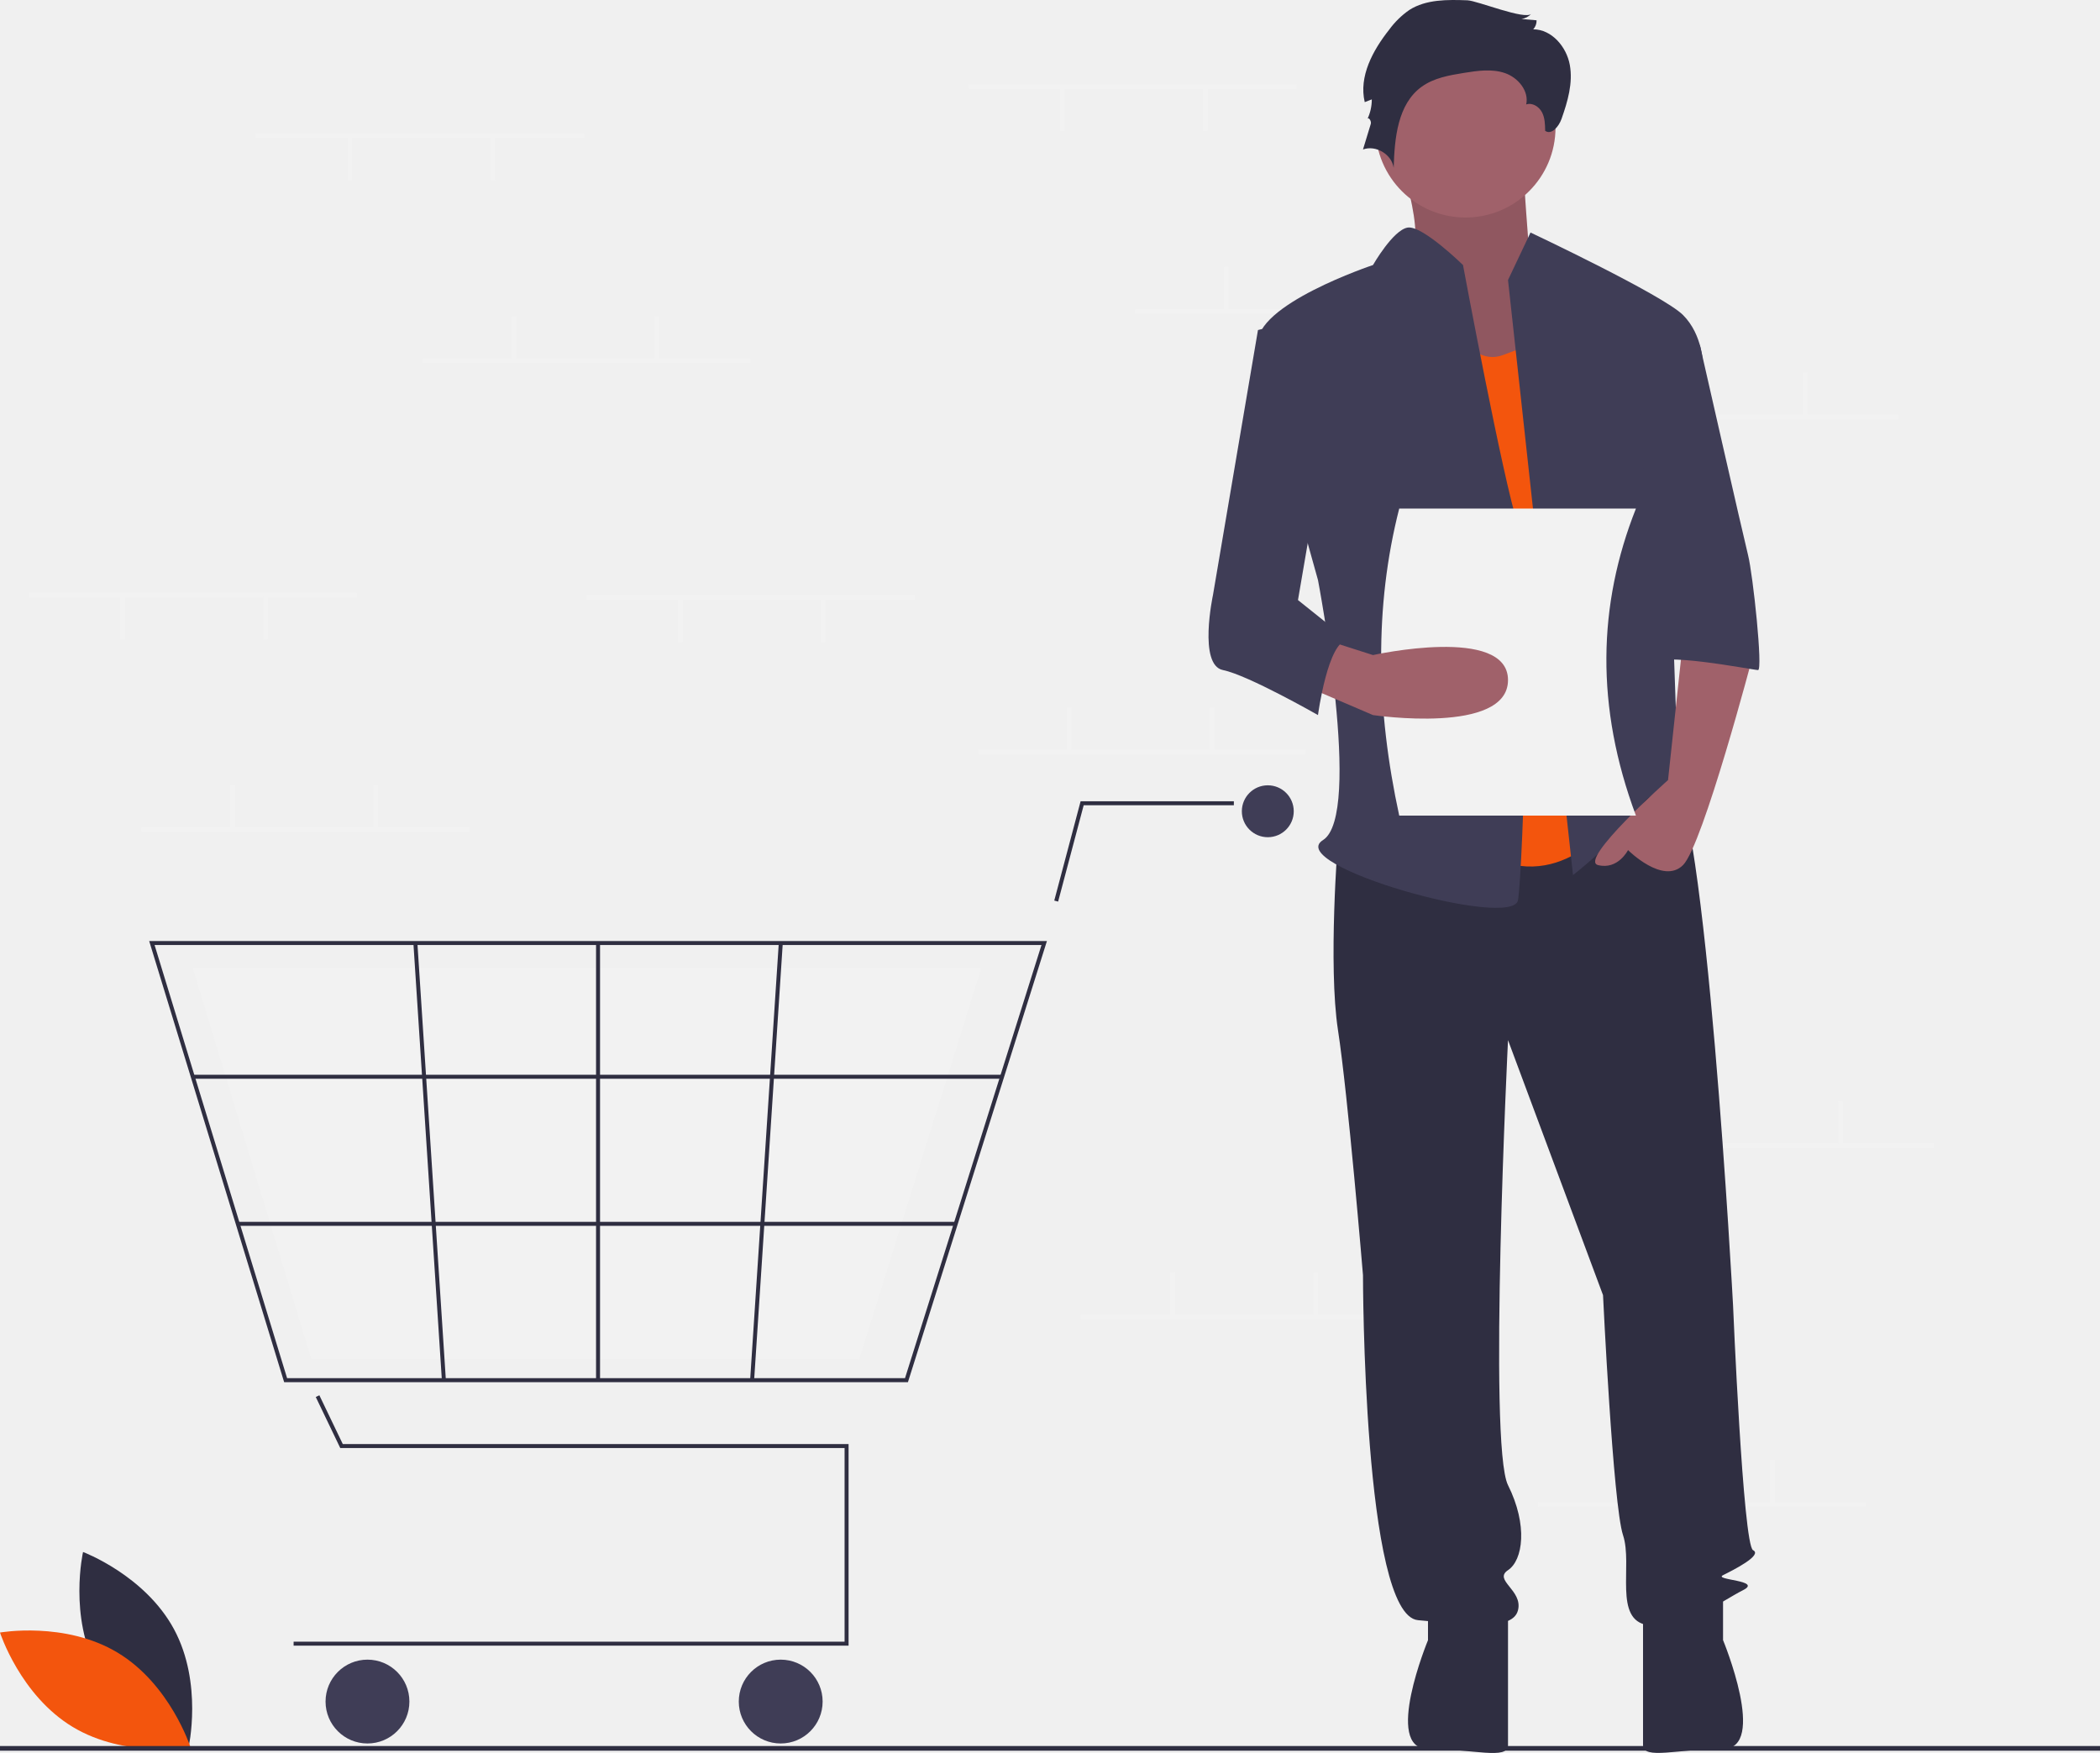
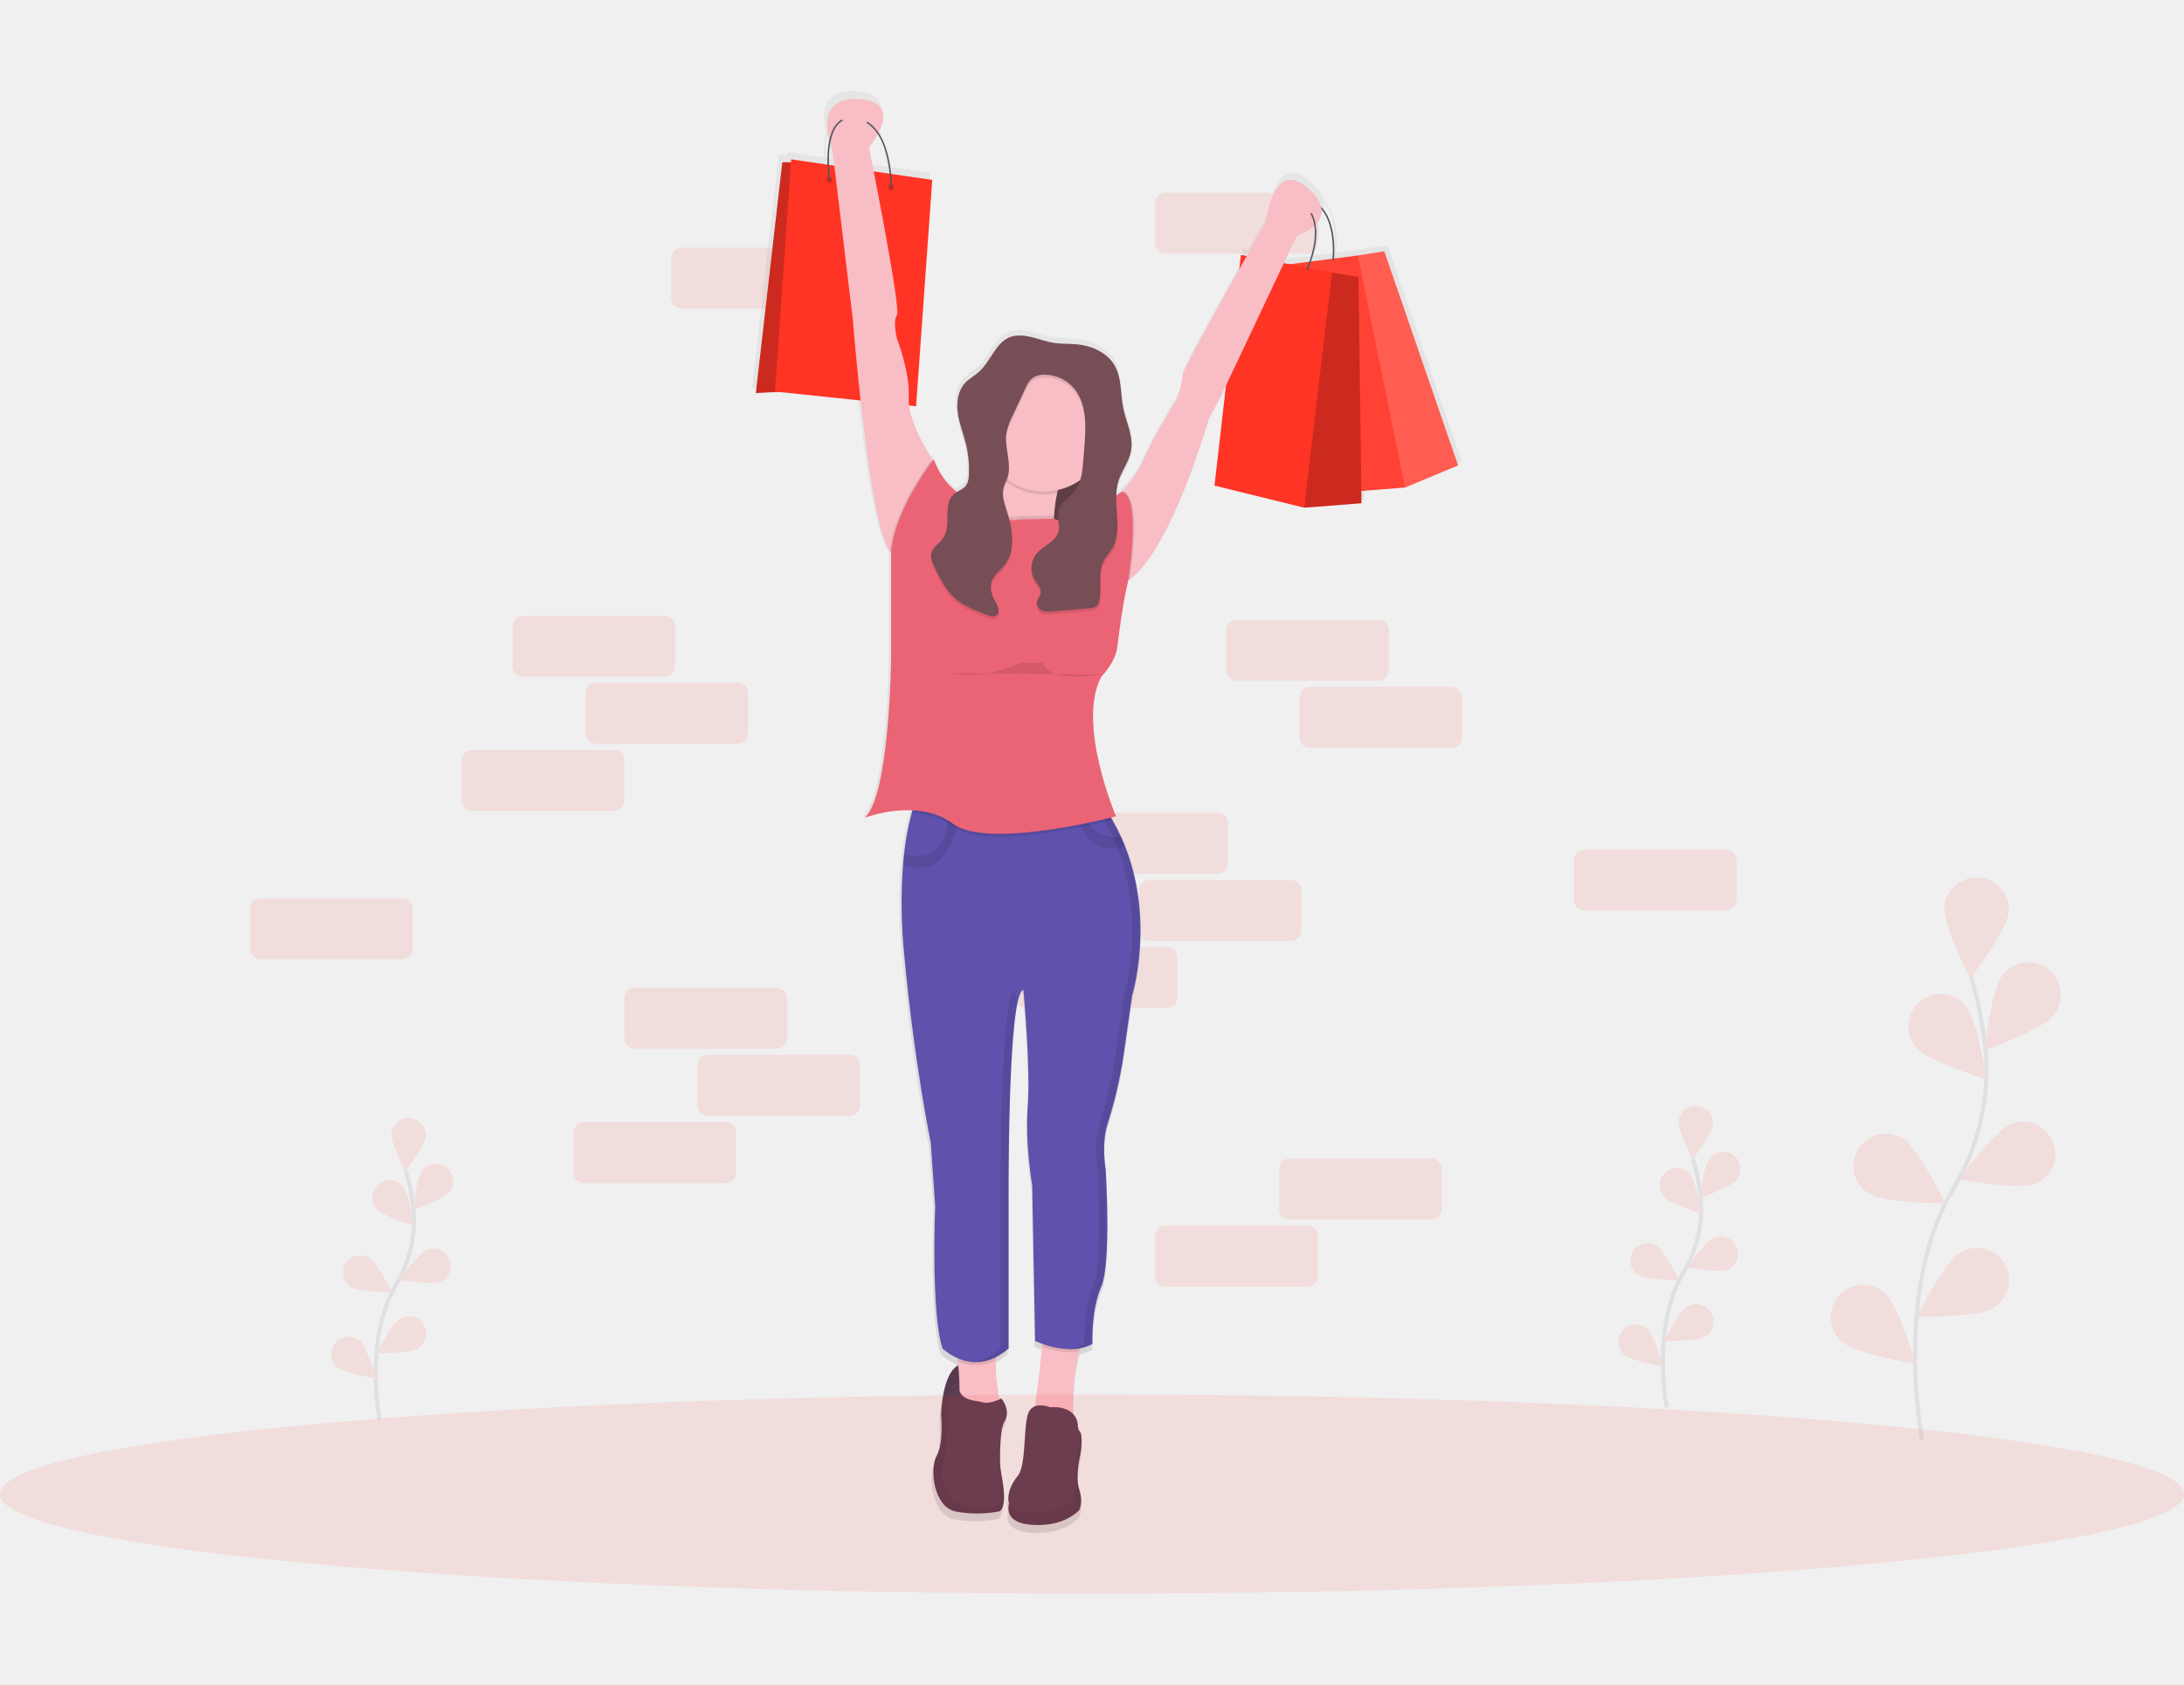
- <svg xmlns="http://www.w3.org/2000/svg" id="ffc6eb9a-0ec0-429c-85a8-ff38b44048bf" data-name="Layer 1" width="896" height="747.971" viewBox="0 0 896 747.971">
-   <path d="M193.634,788.752c12.428,23.049,38.806,32.944,38.806,32.944s6.227-27.475-6.201-50.524-38.806-32.944-38.806-32.944S181.206,765.703,193.634,788.752Z" transform="translate(-152 -76.01429)" fill="#2f2e41" />
-   <path d="M202.177,781.169c22.438,13.5,31.08,40.314,31.08,40.314s-27.738,4.927-50.177-8.573S152,772.596,152,772.596,179.738,767.67,202.177,781.169Z" transform="translate(-152 -76.01429)" fill="#f3550d" />
-   <rect x="413.248" y="35.908" width="140" height="2" fill="#f2f2f2" />
-   <rect x="513.249" y="37.408" width="2" height="18.5" fill="#f2f2f2" />
-   <rect x="452.248" y="37.408" width="2" height="18.5" fill="#f2f2f2" />
-   <rect x="484.248" y="131.908" width="140" height="2" fill="#f2f2f2" />
-   <rect x="522.249" y="113.908" width="2" height="18.5" fill="#f2f2f2" />
-   <rect x="583.249" y="113.908" width="2" height="18.5" fill="#f2f2f2" />
-   <rect x="670.249" y="176.908" width="140" height="2" fill="#f2f2f2" />
-   <rect x="708.249" y="158.908" width="2" height="18.5" fill="#f2f2f2" />
-   <rect x="769.249" y="158.908" width="2" height="18.5" fill="#f2f2f2" />
-   <rect x="656.249" y="640.908" width="140" height="2" fill="#f2f2f2" />
-   <rect x="694.249" y="622.908" width="2" height="18.5" fill="#f2f2f2" />
-   <rect x="755.249" y="622.908" width="2" height="18.5" fill="#f2f2f2" />
-   <rect x="417.248" y="319.908" width="140" height="2" fill="#f2f2f2" />
-   <rect x="455.248" y="301.908" width="2" height="18.5" fill="#f2f2f2" />
-   <rect x="516.249" y="301.908" width="2" height="18.5" fill="#f2f2f2" />
-   <rect x="461.248" y="560.908" width="140" height="2" fill="#f2f2f2" />
-   <rect x="499.248" y="542.908" width="2" height="18.5" fill="#f2f2f2" />
-   <rect x="560.249" y="542.908" width="2" height="18.5" fill="#f2f2f2" />
-   <rect x="685.249" y="487.908" width="140" height="2" fill="#f2f2f2" />
-   <rect x="723.249" y="469.908" width="2" height="18.5" fill="#f2f2f2" />
-   <rect x="784.249" y="469.908" width="2" height="18.5" fill="#f2f2f2" />
-   <polygon points="362.06 702.184 125.274 702.184 125.274 700.481 360.356 700.481 360.356 617.861 145.18 617.861 134.727 596.084 136.263 595.347 146.252 616.157 362.06 616.157 362.06 702.184" fill="#2f2e41" />
-   <circle cx="156.789" cy="726.033" r="17.887" fill="#3f3d56" />
-   <circle cx="333.101" cy="726.033" r="17.887" fill="#3f3d56" />
-   <circle cx="540.927" cy="346.153" r="11.073" fill="#3f3d56" />
-   <path d="M539.385,665.767H273.237L215.648,477.531H598.693l-.349,1.108Zm-264.889-1.704H538.136l58.234-184.83H217.951Z" transform="translate(-152 -76.01429)" fill="#2f2e41" />
-   <polygon points="366.61 579.958 132.842 579.958 82.26 413.015 418.701 413.015 418.395 413.998 366.61 579.958" fill="#f2f2f2" />
-   <polygon points="451.465 384.7 449.818 384.263 461.059 341.894 526.448 341.894 526.448 343.598 462.37 343.598 451.465 384.7" fill="#2f2e41" />
-   <rect x="82.258" y="458.584" width="345.293" height="1.704" fill="#2f2e41" />
-   <rect x="101.459" y="521.344" width="306.319" height="1.704" fill="#2f2e41" />
-   <rect x="254.314" y="402.368" width="1.704" height="186.533" fill="#2f2e41" />
-   <rect x="385.557" y="570.797" width="186.929" height="1.704" transform="translate(-274.7392 936.235) rotate(-86.24919)" fill="#2f2e41" />
-   <rect x="334.457" y="478.185" width="1.704" height="186.929" transform="translate(-188.4687 -52.99638) rotate(-3.729)" fill="#2f2e41" />
-   <rect y="745" width="896" height="2" fill="#2f2e41" />
-   <path d="M747.411,137.89s14.618,41.606,5.622,48.007S783.394,244.573,783.394,244.573l47.229-12.802-25.863-43.74s-3.373-43.74-3.373-50.141S747.411,137.89,747.411,137.89Z" transform="translate(-152 -76.01429)" fill="#a0616a" />
-   <path d="M747.411,137.89s14.618,41.606,5.622,48.007S783.394,244.573,783.394,244.573l47.229-12.802-25.863-43.74s-3.373-43.74-3.373-50.141S747.411,137.89,747.411,137.89Z" transform="translate(-152 -76.01429)" opacity="0.1" />
-   <path d="M722.874,434.468s-4.267,53.341,0,81.079,10.668,104.549,10.668,104.549,0,145.089,23.47,147.222,40.539,4.267,42.673-4.267-10.668-12.802-4.267-17.069,8.535-19.203,0-36.272,0-189.895,0-189.895l40.539,108.816s4.267,89.614,8.535,102.415-4.267,36.272,10.668,38.406,32.005-10.668,40.539-14.936-12.802-4.267-8.535-6.401,17.069-8.535,12.802-10.668-8.535-104.549-8.535-104.549S879.697,414.199,864.762,405.664s-24.537,6.166-24.537,6.166Z" transform="translate(-152 -76.01429)" fill="#2f2e41" />
-   <path d="M761.279,758.784v17.069s-19.203,46.399,0,46.399,34.138,4.808,34.138-1.593V763.051Z" transform="translate(-152 -76.01429)" fill="#2f2e41" />
-   <path d="M887.165,758.754v17.069s19.203,46.399,0,46.399-34.138,4.808-34.138-1.593V763.021Z" transform="translate(-152 -76.01429)" fill="#2f2e41" />
-   <circle cx="625.282" cy="54.408" r="38.406" fill="#a0616a" />
-   <path d="M765.547,201.9s10.668,32.005,27.738,25.604l17.069-6.401L840.225,425.934s-23.47,34.138-57.609,12.802S765.547,201.9,765.547,201.9Z" transform="translate(-152 -76.01429)" fill="#f3550d" />
-   <path d="M795.418,195.499l9.601-20.27s56.542,26.671,65.076,35.205,8.535,21.337,8.535,21.337l-14.936,53.341s4.267,117.351,4.267,121.618,14.936,27.738,4.267,19.203-12.802-17.069-21.337-4.267-27.738,27.738-27.738,27.738Z" transform="translate(-152 -76.01429)" fill="#3f3d56" />
-   <path d="M870.096,349.122l-6.401,59.742s-38.406,34.138-29.871,36.272,12.802-6.401,12.802-6.401,14.936,14.936,23.47,6.401S899.967,355.523,899.967,355.523Z" transform="translate(-152 -76.01429)" fill="#a0616a" />
-   <path d="M778.1,76.144c-8.514-.304-17.625-.455-24.804,4.133a36.313,36.313,0,0,0-8.572,8.392c-6.992,8.838-13.033,19.959-10.436,30.925l3.016-1.176a19.751,19.751,0,0,1-1.905,8.463c.425-1.235,1.847.762,1.466,2.011L733.543,139.792c5.462-2.002,12.257,2.052,13.088,7.81.38-12.661,1.693-27.18,11.964-34.593,5.18-3.739,11.735-4.88,18.042-5.894,5.818-.935,11.918-1.827,17.491.089s10.319,7.615,9.055,13.371c2.57-.885,5.444.906,6.713,3.309s1.337,5.237,1.375,7.955c2.739,1.936,5.856-1.908,6.973-5.071,2.62-7.424,4.949-15.327,3.538-23.073s-7.723-15.148-15.596-15.174a5.467,5.467,0,0,0,1.422-3.849l-6.489-.548a7.172,7.172,0,0,0,4.286-2.26C802.798,84.731,782.313,76.295,778.1,76.144Z" transform="translate(-152 -76.01429)" fill="#2f2e41" />
-   <path d="M776.215,189.098s-17.369-17.021-23.62-15.978S737.809,189.098,737.809,189.098s-51.208,17.069-49.074,34.138S714.339,323.518,714.339,323.518s19.203,100.282,2.134,110.95,81.079,38.406,83.213,25.604,6.401-140.821,0-160.024S776.215,189.098,776.215,189.098Z" transform="translate(-152 -76.01429)" fill="#3f3d56" />
-   <path d="M850.893,223.236h26.383S895.7,304.315,897.833,312.85s6.401,49.074,4.267,49.074-44.807-8.535-44.807-2.134Z" transform="translate(-152 -76.01429)" fill="#3f3d56" />
-   <path d="M850,424.014H749c-9.856-45.34-10.68-89.146,0-131H850C833.701,334.115,832.682,377.621,850,424.014Z" transform="translate(-152 -76.01429)" fill="#f2f2f2" />
-   <path d="M707.938,368.325,737.809,381.127s57.609,8.535,57.609-14.936-57.609-10.668-57.609-10.668L718.605,349.383Z" transform="translate(-152 -76.01429)" fill="#a0616a" />
-   <path d="M714.339,210.435l-25.604,6.401L669.532,329.919s-6.401,29.871,4.267,32.005S714.339,381.127,714.339,381.127s4.267-32.005,12.802-32.005L705.804,332.053,718.606,257.375Z" transform="translate(-152 -76.01429)" fill="#3f3d56" />
-   <rect x="60.248" y="352.908" width="140" height="2" fill="#f2f2f2" />
-   <rect x="98.249" y="334.908" width="2" height="18.5" fill="#f2f2f2" />
-   <rect x="159.249" y="334.908" width="2" height="18.5" fill="#f2f2f2" />
-   <rect x="109.249" y="56.908" width="140" height="2" fill="#f2f2f2" />
-   <rect x="209.249" y="58.408" width="2" height="18.5" fill="#f2f2f2" />
-   <rect x="148.249" y="58.408" width="2" height="18.5" fill="#f2f2f2" />
-   <rect x="250.249" y="253.908" width="140" height="2" fill="#f2f2f2" />
-   <rect x="350.248" y="255.408" width="2" height="18.5" fill="#f2f2f2" />
-   <rect x="289.248" y="255.408" width="2" height="18.5" fill="#f2f2f2" />
-   <rect x="12.248" y="252.908" width="140" height="2" fill="#f2f2f2" />
-   <rect x="112.249" y="254.408" width="2" height="18.5" fill="#f2f2f2" />
-   <rect x="51.248" y="254.408" width="2" height="18.5" fill="#f2f2f2" />
-   <rect x="180.249" y="152.908" width="140" height="2" fill="#f2f2f2" />
-   <rect x="218.249" y="134.908" width="2" height="18.5" fill="#f2f2f2" />
-   <rect x="279.248" y="134.908" width="2" height="18.5" fill="#f2f2f2" />
+ <svg xmlns="http://www.w3.org/2000/svg" id="c9533a1a-3341-4132-b58a-1916f0ec6876" data-name="Layer 1" width="1074" height="828.58" viewBox="0 0 1074 739">
+   <defs>
+     <linearGradient id="cf277671-cf0a-49c3-95f9-02fb51e7bec0" x1="607.35" y1="789.64" x2="607.35" y2="80.5" gradientUnits="userSpaceOnUse">
+       <stop offset="0" stop-color="gray" stop-opacity="0.25" />
+       <stop offset="0.54" stop-color="gray" stop-opacity="0.12" />
+       <stop offset="1" stop-color="gray" stop-opacity="0.1" />
+     </linearGradient>
+   </defs>
+   <rect x="330" y="77" width="80" height="30" rx="5.17" ry="5.17" fill="#ff3425" opacity="0.1" />
+   <rect x="568" y="50" width="80" height="30" rx="5.17" ry="5.17" fill="#ff3425" opacity="0.1" />
+   <rect x="524" y="355" width="80" height="30" rx="5.17" ry="5.17" fill="#ff3425" opacity="0.1" />
+   <rect x="560" y="388" width="80" height="30" rx="5.17" ry="5.17" fill="#ff3425" opacity="0.1" />
+   <rect x="774" y="373" width="80" height="30" rx="5.17" ry="5.17" fill="#ff3425" opacity="0.1" />
+   <rect x="123" y="397" width="80" height="30" rx="5.17" ry="5.17" fill="#ff3425" opacity="0.1" />
+   <rect x="499" y="421" width="80" height="30" rx="5.17" ry="5.17" fill="#ff3425" opacity="0.1" />
+   <path d="M781.91,262.71,745.25,156.29l-13.18,2-11.8,1.51c.3-4,.82-18.36-6.5-25.89-.71-2.58-2.58-5.51-6.18-8.81-17.54-16.08-21.19,16.81-21.19,16.81s-4,6.94-9.51,16.64L674,158l-.82,7.16c-12.2,21.57-28.41,50.76-28.41,53.5,0,4.39-2.19,10.23-2.19,10.23s-12.42,20.46-16.81,30.7a49.09,49.09,0,0,1-11,16.08s-1.06.81-2.8,2a25,25,0,0,1,1-5.71c1.6-5.23,5.32-9.71,6.31-15.09a17.62,17.62,0,0,0,.26-3.91c.23-6.31-2.84-12.52-4.12-18.83-1.49-7.31-.69-15.36-4.59-21.71-3-4.85-8.32-7.87-13.85-9.26-5.08-1.27-10.08-.82-15.2-1.36-4.7-.5-9.19-2.58-13.89-3.35a17.93,17.93,0,0,0-7.62,0c-7.95,2.19-10.44,12.21-16.58,17.72-2.21,2-4.92,3.38-6.92,5.57-2.91,3.19-3.92,7.64-3.77,12a25.56,25.56,0,0,0,.26,4.37c.76,5.23,2.78,10.18,4,15.31a53,53,0,0,1,1.49,11.59c0,.88,0,1.76-.08,2.63a9.23,9.23,0,0,1-1.35,5c-1.11,1.53-2.94,2.27-4.57,3.25a35.45,35.45,0,0,1-11.52-16.34s-.27.34-.73,1v-1s-10-14.68-11.52-26.67l3.48.36,8-112.55-20.43-3c-.57-5.81-2.12-14.24-6.23-20.39,3.43-6.76,5.16-15.91-9.88-16.82-17.6-1.07-16.52,12.64-14.65,20.14a50.45,50.45,0,0,0-1,12.45l-18-2.62-.1,1.46h-4.28L432.79,226.73l11.16-.56,40.9,4.26c3.27,29.73,8.41,66.47,14.51,75.13a7.39,7.39,0,0,0,.67.83V359s-.73,68-13.16,78.93a65,65,0,0,1,23.78-3.73c-.14.45-.28.93-.42,1.44a127.58,127.58,0,0,0-3.79,20.48q-.26,2.29-.47,4.78a257.87,257.87,0,0,0,.63,45.73c5.12,54.08,13.16,92.82,13.16,92.82L522,630.89s-2.19,53.35,3.65,70.89a26.47,26.47,0,0,0,7.48,4.85c.05.5.11,1,.16,1.53s.13,1.35.2,2.05c-2.62,1.19-7.51,5.91-8.57,24.45,0,0,1.46,13.89-2.19,20.46s-1.46,25.58,9.5,27.77a58.57,58.57,0,0,0,21.19,0s5.12,0,1.46-18.27l-.64-4.68c-.08-9.05.3-18.74,2.1-21.63,3.65-5.85-1.46-11.69-1.46-11.69s-.36.2-.95.47c-.94-5.05-2.17-13.25-1.73-19.51,0-.53.09-1,.15-1.55a30.78,30.78,0,0,0,6.19-4.27V632.35s-.73-106.7,7.31-108.9c0,0,3.65,38.73,2.19,57.74s2.19,39.47,2.19,39.47l1.46,77.47s1.4.67,3.66,1.46l-.15,1.41c-.89,8.61-2.32,21.61-3.62,29.57a5.88,5.88,0,0,0-3.55,4.1c-2.19,7.31-.73,25.58-5.12,30.7-2.59,3-5.69,9.11-4.17,13.43-.95,3.79-.53,9.71,10.75,10.69,16.81,1.46,24.12-7.31,24.12-7.31s2.19-3.65,0-10.23.73-18.27.73-18.27,1.57-9.92-1-11.22c-.22-1.18-.42-1.93-.42-1.93a8.8,8.8,0,0,0-2.31-6.08c-.06-7.65.25-21.8,2.94-31.12.16-.53.32-1,.49-1.55a19.74,19.74,0,0,0,6.18-2.17s-.73-16.81,4.39-28.5,2.19-58.47,2.19-58.47-2.19-12.29.9-22.25a218.32,218.32,0,0,0,7.94-33.8l4.31-30.19s11.35-36.75-3.6-74.47c-.61-1.56-1.28-3.12-2-4.68-1.24-2.71-2.62-5.43-4.16-8.13-.24-.42-.5-.85-.75-1.27,1.57-.39,2.46-.62,2.46-.62s-19.73-46-7.31-69.43c0,0,7-7,8-14.69,1.24-10.17,2.59-20.33,4.81-30.33l.39-1.76s.06-.34.16-.95c.28-.18.55-.37.82-.57,21.06-15.38,39.22-79.6,39.22-79.6l5.85-11,2.78-5.88-5.7,49.73,44.58,11,28.5-2.19-.08-6.13,21.72-1.69Zm-282.6-145-7.92-1.16c-1.39-7.15-2.33-11.84-2.33-11.84a43.44,43.44,0,0,0,4.39-6.57C497.28,104,498.75,112,499.31,117.67Zm-29.58-15.35c.55,1.88,1.05,3.09,1.05,3.09l1,8.25-2.7-.39A54.19,54.19,0,0,1,469.74,102.32Zm249.8,57.61-10.72,1.38c1.51-4.44,3.38-11.72,2.29-18.31a9.19,9.19,0,0,0,2.94-7.65C720.41,143,719.81,156.44,719.53,159.94Zm-17.8-11.41a26.56,26.56,0,0,0,8.73-4.91c.92,6.47-1,13.58-2.46,17.8l-10,1.28-2.76-.53Z" transform="translate(-63 -80.5)" fill="url(#cf277671-cf0a-49c3-95f9-02fb51e7bec0)" />
+   <polygon points="717 184.1 690.91 194.99 660.6 89.3 667.71 80.86 680.74 78.84 717 184.1" fill="#ff3425" />
+   <polygon points="717 184.1 690.91 194.99 660.6 89.3 667.71 80.86 680.74 78.84 717 184.1" fill="#fff" opacity="0.2" />
+   <polygon points="667.71 80.86 622.43 86.67 645.64 198.51 690.91 194.99 667.71 80.86" fill="#ff3425" />
+   <polygon points="667.71 80.86 622.43 86.67 645.64 198.51 690.91 194.99 667.71 80.86" fill="#fff" opacity="0.07" />
+   <path d="M718.94,163.88l-.72-.09c0-.27,3-26.67-13.57-30l.14-.71C722.07,136.55,719,163.61,718.94,163.88Z" transform="translate(-63 -80.5)" fill="#535461" />
+   <rect x="488.44" y="160.44" width="49.88" height="73.01" fill="#774e55" />
+   <rect x="488.44" y="160.44" width="49.88" height="73.01" opacity="0.2" />
+   <polygon points="669.51 202.72 641.32 204.89 645.66 95.02 655.05 89.24 668.06 91.41 669.51 202.72" fill="#ff3425" />
+   <polygon points="669.51 202.72 641.32 204.89 645.66 95.02 655.05 89.24 668.06 91.41 669.51 202.72" opacity="0.2" />
+   <polygon points="655.05 89.24 610.24 80.56 597.23 194.05 641.32 204.89 655.05 89.24" fill="#ff3425" />
+   <polygon points="391.22 35.03 384.71 35.03 371.7 148.51 400.61 147.07 391.22 35.03" fill="#ff3425" />
+   <polygon points="391.22 35.03 384.71 35.03 371.7 148.51 400.61 147.07 391.22 35.03" opacity="0.2" />
+   <polygon points="389.05 33.58 381.1 147.79 450.49 155.02 458.44 43.7 389.05 33.58" fill="#ff3425" />
+   <path d="M535.9,706.81s-8.67-.72-10.12,24.58c0,0,1.45,13.73-2.17,20.24s-1.45,25.3,9.4,27.47a57.93,57.93,0,0,0,21,0s5.06,0,1.45-18.07l-7.23-52.77Z" transform="translate(-63 -80.5)" fill="#5c3d53" />
+   <path d="M535.9,706.81s-8.67-.72-10.12,24.58c0,0,1.45,13.73-2.17,20.24s-1.45,25.3,9.4,27.47a57.93,57.93,0,0,0,21,0s5.06,0,1.45-18.07l-7.23-52.77Z" transform="translate(-63 -80.5)" opacity="0.05" />
+   <path d="M581.35,289.4c-.62,10.76,1.53,17,1.53,17l-18.79,5.06s-31.08,4.34-18.79-8c4.25-4.25,6.34-11.54,7.25-19.24a106.62,106.62,0,0,0,.53-15.84,141.2,141.2,0,0,0-1.28-14.8s45.54-15.9,35.42,10.12a92.54,92.54,0,0,0-4.35,14.5A76.45,76.45,0,0,0,581.35,289.4Z" transform="translate(-63 -80.5)" fill="#f8bdc5" />
+   <path d="M587.22,263.71a92.54,92.54,0,0,0-4.35,14.5,31.14,31.14,0,0,1-29.79-9.82,141.2,141.2,0,0,0-1.28-14.8S597.34,237.69,587.22,263.71Z" transform="translate(-63 -80.5)" opacity="0.1" />
+   <circle cx="513.38" cy="165.86" r="31.08" fill="#f8bdc5" />
+   <path d="M521.44,261.54v9.4l-15.9,41.2-4.34-4.34a7.3,7.3,0,0,1-.66-.82c-10.5-14.92-18.14-114.11-18.14-114.11L472.29,109s-10.84-26,13-24.58,5.06,23.85,5.06,23.85,15.9,79.51,13.73,82.4,0,11.57,0,11.57,6.51,16.63,5.78,28.91S521.44,261.54,521.44,261.54Z" transform="translate(-63 -80.5)" fill="#f8bdc5" />
+   <path d="M700.7,151.67l-37.59,79.51L657.33,242s-18,63.52-38.79,78.73a19,19,0,0,1-3.86,2.23l-4.34-34.7,4-10.08.3-.77a48.55,48.55,0,0,0,10.84-15.9c4.34-10.12,16.63-30.36,16.63-30.36s2.17-5.78,2.17-10.12,41.2-75.9,41.2-75.9,3.61-32.53,21-16.63S700.7,151.67,700.7,151.67Z" transform="translate(-63 -80.5)" fill="#f8bdc5" />
+   <path d="M555.41,728.49s-24.58,10.12-21.69.72c1.76-5.7,1.11-16.47.33-24-.5-4.91-1.06-8.49-1.06-8.49l21,2.17a17,17,0,0,0-1.21,5.75C552.09,714.23,555.41,728.49,555.41,728.49Z" transform="translate(-63 -80.5)" fill="#f8bdc5" />
+   <path d="M593.63,700.37c-3.79,13.16-2.8,36.08-2.8,36.08s-22.41,2.89-20.24-2.89c1.51-4,3.72-23.82,4.92-35.47.53-5.09.86-8.62.86-8.62l20.24,4.34A20.22,20.22,0,0,0,593.63,700.37Z" transform="translate(-63 -80.5)" fill="#f8bdc5" />
+   <path d="M533,696.69l21,2.17a17,17,0,0,0-1.21,5.75,21.43,21.43,0,0,1-18.7.57C533.56,700.26,533,696.69,533,696.69Z" transform="translate(-63 -80.5)" opacity="0.1" />
+   <path d="M596.62,693.8a20.22,20.22,0,0,0-3,6.57c-6.83,1.1-14-.83-18.11-2.28.53-5.09.86-8.62.86-8.62Z" transform="translate(-63 -80.5)" opacity="0.1" />
+   <path d="M619.75,525.37l-4.26,29.86a215.92,215.92,0,0,1-7.86,33.43c-3.06,9.85-.89,22-.89,22s2.89,46.26-2.17,57.83-4.34,28.19-4.34,28.19c-11.57,6.51-28.19-1.45-28.19-1.45l-1.45-76.62s-3.61-20.24-2.17-39-2.17-57.1-2.17-57.1c-8,2.17-7.23,107.7-7.23,107.7v68.67c-17.35,15.18-32.53,0-32.53,0-5.78-17.35-3.61-70.12-3.61-70.12l-2.17-31.08s-8-38.31-13-91.8a255,255,0,0,1-.62-45.23q.21-2.46.46-4.73a126.18,126.18,0,0,1,3.74-20.25,45.58,45.58,0,0,1,2.2-6.41l77.67,3.61,4.58.21,11,.51c1.2,1.81,2.33,3.65,3.38,5.49,1.52,2.67,2.89,5.36,4.11,8,.7,1.54,1.36,3.09,2,4.63C631,489,619.75,525.37,619.75,525.37Z" transform="translate(-63 -80.5)" fill="#5e52ad" />
+   <path d="M534.45,436.47s-3.4,34-27.37,24.16q.21-2.46.46-4.73c5.64,1.53,21.25,3.64,21.84-19.44Z" transform="translate(-63 -80.5)" opacity="0.1" />
+   <path d="M616.19,451.72c-16.6,5.93-22.86-9.86-25-18.87l4.58.21c2.49,14.17,12.43,15,18.48,14C614.93,448.64,615.58,450.19,616.19,451.72Z" transform="translate(-63 -80.5)" opacity="0.1" />
+   <path d="M542.34,724.65c-3.69-.58-9.33-2.61-7.56-9.7,0,0-6.83-2.36-6.11,25.83,0,0-.72,13.73-2.17,16.63s0,20.24,15.18,18.79c0,0,10.84,3.61,13.73-2.17,0,0-2.17-33.25,1.45-39s-1.45-11.57-1.45-11.57-5.12,2.84-8.8,2C545.21,725.07,543.77,724.88,542.34,724.65Z" transform="translate(-63 -80.5)" fill="#5c3d53" />
+   <path d="M560.47,771.86s-7.23,12.29,9.4,13.73,23.85-7.23,23.85-7.23,2.17-3.61,0-10.12.72-18.07.72-18.07,2.17-13.73-2.89-10.84S560.47,771.86,560.47,771.86Z" transform="translate(-63 -80.5)" fill="#5c3d53" />
+   <path d="M560.47,771.86s-7.23,12.29,9.4,13.73,23.85-7.23,23.85-7.23,2.17-3.61,0-10.12.72-18.07.72-18.07,2.17-13.73-2.89-10.84S560.47,771.86,560.47,771.86Z" transform="translate(-63 -80.5)" opacity="0.05" />
+   <path d="M579.27,727.77s-8.67-3.61-10.84,3.61-.72,25.3-5.06,30.36-10.12,18.79,7.23,18.07,21-6.51,21-6.51-.72-18.07,1.45-23.13,0-13,0-13S593.72,727,579.27,727.77Z" transform="translate(-63 -80.5)" fill="#5c3d53" />
+   <circle cx="407.84" cy="43.7" r="1.45" opacity="0.2" />
+   <circle cx="438.2" cy="47.31" r="1.45" opacity="0.2" />
+   <path d="M501.56,127.82l-.72,0c0-.31.51-30.8-17-33.61-3.45-.55-6.27.23-8.38,2.32-7.23,7.17-4.24,27.42-4.21,27.62l-.71.11c-.13-.85-3.07-20.82,4.42-28.24,2.28-2.27,5.32-3.12,9-2.53C502.08,96.39,501.57,127.51,501.56,127.82Z" transform="translate(-63 -80.5)" fill="#535461" />
+   <path d="M706.09,168.45l-.65-.31c.11-.24,11.25-24.37-3.47-32.78l.36-.63C717.62,143.47,706.21,168.2,706.09,168.45Z" transform="translate(-63 -80.5)" fill="#535461" />
+   <path d="M582.88,306.36l-18.79,5.06s-31.08,4.34-18.79-8c4.25-4.25,6.34-11.54,7.25-19.24,4.91,7.7,10.82,5.51,10.82,5.51l17.92-.35.07,0C580.73,300.16,582.88,306.36,582.88,306.36Z" transform="translate(-63 -80.5)" opacity="0.1" />
+   <path d="M618.55,320.75a19,19,0,0,1-3.86,2.23l-4.34-34.7,4-10.08,1-.77C624.38,280,619.72,313.24,618.55,320.75Z" transform="translate(-63 -80.5)" opacity="0.1" />
+   <path d="M521.44,261.54v9.4l-15.9,41.2-4.34-4.34a7.3,7.3,0,0,1-.66-.82C502.42,285.5,521.44,261.54,521.44,261.54Z" transform="translate(-63 -80.5)" opacity="0.1" />
+   <path d="M610.11,439.06c-10.11,2.53-62.89,14.93-78.55,3.19-6.18-4.63-13.46-6.33-20.27-6.6a45.58,45.58,0,0,1,2.2-6.41l77.67,3.61,4.58.21,11,.51C607.94,435.39,609.06,437.22,610.11,439.06Z" transform="translate(-63 -80.5)" opacity="0.1" />
+   <path d="M474.1,90.59s10.84,18.07,18.07,0" transform="translate(-63 -80.5)" fill="#f8bdc5" />
+   <path d="M697.09,127.81s-4.34,21.69,13,11.57" transform="translate(-63 -80.5)" fill="#f8bdc5" />
+   <g opacity="0.1">
+     <path d="M562.89,529.64c-.35-4.4-.61-7.15-.61-7.15-8,2.17-7.23,107.7-7.23,107.7v68.67c-5.08,4.44-10,6.28-14.35,6.67,5.22.46,11.44-1,18-6.67V630.19S558.14,553.72,562.89,529.64Z" transform="translate(-63 -80.5)" />
+     <path d="M615.83,451.72c-.61-1.54-1.26-3.09-2-4.63-1.22-2.68-2.59-5.37-4.11-8-1-1.84-2.18-3.67-3.38-5.49l-11-.51-4.58-.21-77.67-3.61-.07.16,74.13,3.45,4.58.21,11,.51c1.2,1.81,2.33,3.65,3.38,5.49,1.52,2.67,2.89,5.36,4.11,8,.7,1.54,1.36,3.09,2,4.63,14.78,37.3,3.56,73.65,3.56,73.65l-4.26,29.86a215.92,215.92,0,0,1-7.86,33.43c-3.06,9.85-.89,22-.89,22s2.89,46.26-2.17,57.83-4.34,28.19-4.34,28.19a21,21,0,0,1-9.06,2.5,23,23,0,0,0,12.67-2.5s-.72-16.63,4.34-28.19,2.17-57.83,2.17-57.83-2.17-12.16.89-22a215.92,215.92,0,0,0,7.86-33.43l4.26-29.86S630.61,489,615.83,451.72Z" transform="translate(-63 -80.5)" />
+   </g>
+   <path d="M581.29,290.82c10,4.71,33.4-13.38,33.4-13.38,10.12,2.89,2.89,44.82,2.89,44.82l-.39,1.74c-2.2,9.89-3.53,19.94-4.76,30-.93,7.59-7.86,14.53-7.86,14.53-12.29,23.13,7.23,68.67,7.23,68.67s-62.89,16.63-80.23,3.61-43.37-2.89-43.37-2.89c12.29-10.84,13-78.07,13-78.07v-52c1.45-21.69,21-46.26,21-46.26,8,22.41,30.23,23.89,30.23,23.89,4.93,8,11,5.75,11,5.75Z" transform="translate(-63 -80.5)" fill="#eb6475" />
+   <path d="M568.29,202.56a17.73,17.73,0,0,0-7.53,0c-7.86,2.17-10.33,12.08-16.4,17.52-2.18,2-4.87,3.34-6.85,5.51-3.52,3.86-4.23,9.58-3.48,14.75s2.75,10.07,4,15.14A52.39,52.39,0,0,1,539.42,271a9.13,9.13,0,0,1-1.34,4.91c-1.45,2-4.12,2.63-6,4.23-5.74,4.94-1,15.19-5.21,21.5-1.81,2.73-5.2,4.53-5.89,7.73-.49,2.27.55,4.56,1.57,6.65,2.68,5.5,5.46,11.15,10,15.25s10.15,6.16,15.73,8.25c1.69.63,3.81,1.18,5.1-.07,1.59-1.56.39-4.2-.71-6.13-1.74-3-3.1-6.62-2.08-10s4.29-5.62,6.49-8.44c5.67-7.3,3.81-17.78,1-26.58-1.19-3.71-2.53-7.66-1.52-11.43.43-1.62,1.28-3.09,1.82-4.68,2.4-7.08-1.63-14.85-.45-22.23a31.93,31.93,0,0,1,3-8.27l6.35-13.65a13.49,13.49,0,0,1,2.81-4.42,10,10,0,0,1,7-2.18,19,19,0,0,1,13.63,6.21c6.8,7.56,6.37,19,5.55,29.08l-.59,7.28c-.43,5.24-1,10.83-4.3,14.91-2.57,3.16-6.72,5.31-7.78,9.25-.92,3.39.81,7.07-.1,10.46-1.36,5.07-7.62,6.9-10.93,11a11.25,11.25,0,0,0-.82,12.65c1.26,2,3.27,4,3,6.35-.23,1.89-1.93,3.42-1.92,5.32a4.23,4.23,0,0,0,3.07,3.67,12.4,12.4,0,0,0,5.07.24l17.93-1.62a6.31,6.31,0,0,0,3.19-.88c1.25-.9,1.66-2.56,1.83-4.09.72-6.38-1-13.35,2.19-18.93,1-1.79,2.47-3.28,3.58-5,6.12-9.6-.05-22.62,3.28-33.51,1.58-5.17,5.26-9.61,6.24-14.92,1.3-7.08-2.39-14-3.82-21-1.47-7.23-.68-15.19-4.54-21.48-2.95-4.8-8.23-7.79-13.69-9.16-5-1.26-10-.81-15-1.35C577.38,205.37,572.94,203.31,568.29,202.56Z" transform="translate(-63 -80.5)" opacity="0.1" />
+   <path d="M568.29,201.11a17.73,17.73,0,0,0-7.53,0c-7.86,2.17-10.33,12.08-16.4,17.52-2.18,2-4.87,3.34-6.85,5.51-3.52,3.86-4.23,9.58-3.48,14.75s2.75,10.07,4,15.14a52.39,52.39,0,0,1,1.39,15.52,9.13,9.13,0,0,1-1.34,4.91c-1.45,2-4.12,2.63-6,4.23-5.74,4.94-1,15.19-5.21,21.5-1.81,2.73-5.2,4.53-5.89,7.73-.49,2.27.55,4.56,1.57,6.65,2.68,5.5,5.46,11.15,10,15.25s10.15,6.16,15.73,8.25c1.69.63,3.81,1.18,5.1-.07,1.59-1.56.39-4.2-.71-6.13-1.74-3-3.1-6.62-2.08-10s4.29-5.62,6.49-8.44c5.67-7.3,3.81-17.78,1-26.58-1.19-3.71-2.53-7.66-1.52-11.43.43-1.62,1.28-3.09,1.82-4.68,2.4-7.08-1.63-14.85-.45-22.23a31.93,31.93,0,0,1,3-8.27l6.35-13.65a13.49,13.49,0,0,1,2.81-4.42,10,10,0,0,1,7-2.18,19,19,0,0,1,13.63,6.21c6.8,7.56,6.37,19,5.55,29.08l-.59,7.28c-.43,5.24-1,10.83-4.3,14.91-2.57,3.16-6.72,5.31-7.78,9.25-.92,3.39.81,7.07-.1,10.46-1.36,5.07-7.62,6.9-10.93,11a11.25,11.25,0,0,0-.82,12.65c1.26,2,3.27,4,3,6.35-.23,1.89-1.93,3.42-1.92,5.32a4.23,4.23,0,0,0,3.07,3.67,12.4,12.4,0,0,0,5.07.24l17.93-1.62a6.31,6.31,0,0,0,3.19-.88c1.25-.9,1.66-2.56,1.83-4.09.72-6.38-1-13.35,2.19-18.93,1-1.79,2.47-3.28,3.58-5,6.12-9.6-.05-22.62,3.28-33.51,1.58-5.17,5.26-9.61,6.24-14.92,1.3-7.08-2.39-14-3.82-21-1.47-7.23-.68-15.19-4.54-21.48-2.95-4.8-8.23-7.79-13.69-9.16-5-1.26-10-.81-15-1.35C577.38,203.93,572.94,201.87,568.29,201.11Z" transform="translate(-63 -80.5)" fill="#774e55" />
+   <path d="M529.75,366.71s14.46,4.34,35.42-5.06H576s.72,10.12,28.91,5.78" transform="translate(-63 -80.5)" opacity="0.1" />
+   <ellipse cx="537" cy="690" rx="537" ry="49" fill="#ff3425" opacity="0.1" />
+   <rect x="252" y="258" width="80" height="30" rx="5.17" ry="5.17" fill="#ff3425" opacity="0.1" />
+   <rect x="288" y="291" width="80" height="30" rx="5.17" ry="5.17" fill="#ff3425" opacity="0.1" />
+   <rect x="603" y="260" width="80" height="30" rx="5.17" ry="5.17" fill="#ff3425" opacity="0.1" />
+   <rect x="639" y="293" width="80" height="30" rx="5.17" ry="5.17" fill="#ff3425" opacity="0.1" />
+   <rect x="227" y="324" width="80" height="30" rx="5.17" ry="5.17" fill="#ff3425" opacity="0.1" />
+   <rect x="307" y="441" width="80" height="30" rx="5.17" ry="5.17" fill="#ff3425" opacity="0.1" />
+   <rect x="343" y="474" width="80" height="30" rx="5.17" ry="5.17" fill="#ff3425" opacity="0.1" />
+   <rect x="282" y="507" width="80" height="30" rx="5.17" ry="5.17" fill="#ff3425" opacity="0.1" />
+   <rect x="629" y="525" width="80" height="30" rx="5.17" ry="5.17" fill="#ff3425" opacity="0.1" />
+   <rect x="568" y="558" width="80" height="30" rx="5.17" ry="5.17" fill="#ff3425" opacity="0.1" />
+   <g opacity="0.1">
+     <path d="M1008.26,743.89s-14.48-73.36,15.34-123.64a113.3,113.3,0,0,0,15.63-69.94,190.55,190.55,0,0,0-7-34.14" transform="translate(-63 -80.5)" fill="none" stroke="#535461" stroke-miterlimit="10" stroke-width="2" />
+     <path d="M1050.85,484.37c-.8,8.75-19,32.68-19,32.68s-13.52-26.84-12.71-35.6a15.92,15.92,0,0,1,31.7,2.91Z" transform="translate(-63 -80.5)" fill="#ff3425" />
+     <path d="M1072.6,535.27c-5.43,6.91-33.7,17.12-33.7,17.12s3.24-29.88,8.67-36.79a15.92,15.92,0,1,1,25,19.67Z" transform="translate(-63 -80.5)" fill="#ff3425" />
+     <path d="M1063.84,618c-8.18,3.22-37.73-2.24-37.73-2.24s17.88-24.16,26.06-27.38A15.92,15.92,0,0,1,1063.84,618Z" transform="translate(-63 -80.5)" fill="#ff3425" />
+     <path d="M1043.11,679.15c-7.52,4.56-37.57,4.17-37.57,4.17s13.54-26.83,21.06-31.39a15.92,15.92,0,1,1,16.51,27.22Z" transform="translate(-63 -80.5)" fill="#ff3425" />
+     <path d="M1005.46,551c5.72,6.68,34.39,15.68,34.39,15.68s-4.5-29.72-10.21-36.39A15.92,15.92,0,1,0,1005.46,551Z" transform="translate(-63 -80.5)" fill="#ff3425" />
+     <path d="M982.12,622.82c7.45,4.66,37.51,4.67,37.51,4.67s-13.18-27-20.64-31.67a15.92,15.92,0,1,0-16.87,27Z" transform="translate(-63 -80.5)" fill="#ff3425" />
+     <path d="M969,695.71c6.56,5.85,36.18,10.95,36.18,10.95s-8.43-28.85-15-34.7A15.92,15.92,0,1,0,969,695.71Z" transform="translate(-63 -80.5)" fill="#ff3425" />
+   </g>
+   <g opacity="0.1">
+     <path d="M882.63,727.79s-7.77-39.39,8.23-66.39a60.84,60.84,0,0,0,8.39-37.56,102.32,102.32,0,0,0-3.74-18.33" transform="translate(-63 -80.5)" fill="none" stroke="#535461" stroke-miterlimit="10" stroke-width="2" />
+     <path d="M905.5,588.43c-.43,4.7-10.2,17.55-10.2,17.55s-7.26-14.41-6.83-19.11a8.55,8.55,0,0,1,17,1.56Z" transform="translate(-63 -80.5)" fill="#ff3425" />
+     <path d="M917.17,615.76c-2.92,3.71-18.1,9.19-18.1,9.19s1.74-16,4.66-19.75a8.55,8.55,0,0,1,13.44,10.56Z" transform="translate(-63 -80.5)" fill="#ff3425" />
+     <path d="M912.47,660.2c-4.39,1.73-20.26-1.2-20.26-1.2s9.6-13,14-14.7a8.55,8.55,0,0,1,6.27,15.9Z" transform="translate(-63 -80.5)" fill="#ff3425" />
+     <path d="M901.34,693c-4,2.45-20.17,2.24-20.17,2.24s7.27-14.41,11.31-16.86A8.55,8.55,0,1,1,901.34,693Z" transform="translate(-63 -80.5)" fill="#ff3425" />
+     <path d="M881.12,624.22c3.07,3.59,18.47,8.42,18.47,8.42s-2.41-16-5.48-19.54a8.55,8.55,0,0,0-13,11.12Z" transform="translate(-63 -80.5)" fill="#ff3425" />
+     <path d="M868.59,662.77c4,2.5,20.14,2.51,20.14,2.51s-7.08-14.5-11.08-17a8.55,8.55,0,0,0-9.06,14.5Z" transform="translate(-63 -80.5)" fill="#ff3425" />
+     <path d="M861.56,701.91c3.52,3.14,19.43,5.88,19.43,5.88s-4.52-15.49-8-18.63a8.55,8.55,0,0,0-11.38,12.76Z" transform="translate(-63 -80.5)" fill="#ff3425" />
+   </g>
+   <g opacity="0.1">
+     <path d="M249.63,733.79s-7.77-39.39,8.23-66.39a60.84,60.84,0,0,0,8.39-37.56,102.32,102.32,0,0,0-3.74-18.33" transform="translate(-63 -80.5)" fill="none" stroke="#535461" stroke-miterlimit="10" stroke-width="2" />
+     <path d="M272.5,594.43c-.43,4.7-10.2,17.55-10.2,17.55s-7.26-14.41-6.83-19.11a8.55,8.55,0,0,1,17,1.56Z" transform="translate(-63 -80.5)" fill="#ff3425" />
+     <path d="M284.17,621.76c-2.92,3.71-18.1,9.19-18.1,9.19s1.74-16,4.66-19.75a8.55,8.55,0,0,1,13.44,10.56Z" transform="translate(-63 -80.5)" fill="#ff3425" />
+     <path d="M279.47,666.2c-4.39,1.73-20.26-1.2-20.26-1.2s9.6-13,14-14.7a8.55,8.55,0,0,1,6.27,15.9Z" transform="translate(-63 -80.5)" fill="#ff3425" />
+     <path d="M268.34,699c-4,2.45-20.17,2.24-20.17,2.24s7.27-14.41,11.31-16.86A8.55,8.55,0,1,1,268.34,699Z" transform="translate(-63 -80.5)" fill="#ff3425" />
+     <path d="M248.12,630.22c3.07,3.59,18.47,8.42,18.47,8.42s-2.41-16-5.48-19.54a8.55,8.55,0,0,0-13,11.12Z" transform="translate(-63 -80.5)" fill="#ff3425" />
+     <path d="M235.59,668.77c4,2.5,20.14,2.51,20.14,2.51s-7.08-14.5-11.08-17a8.55,8.55,0,0,0-9.06,14.5Z" transform="translate(-63 -80.5)" fill="#ff3425" />
+     <path d="M228.56,707.91c3.52,3.14,19.43,5.88,19.43,5.88s-4.52-15.49-8-18.63a8.55,8.55,0,0,0-11.38,12.76Z" transform="translate(-63 -80.5)" fill="#ff3425" />
+   </g>
</svg>
